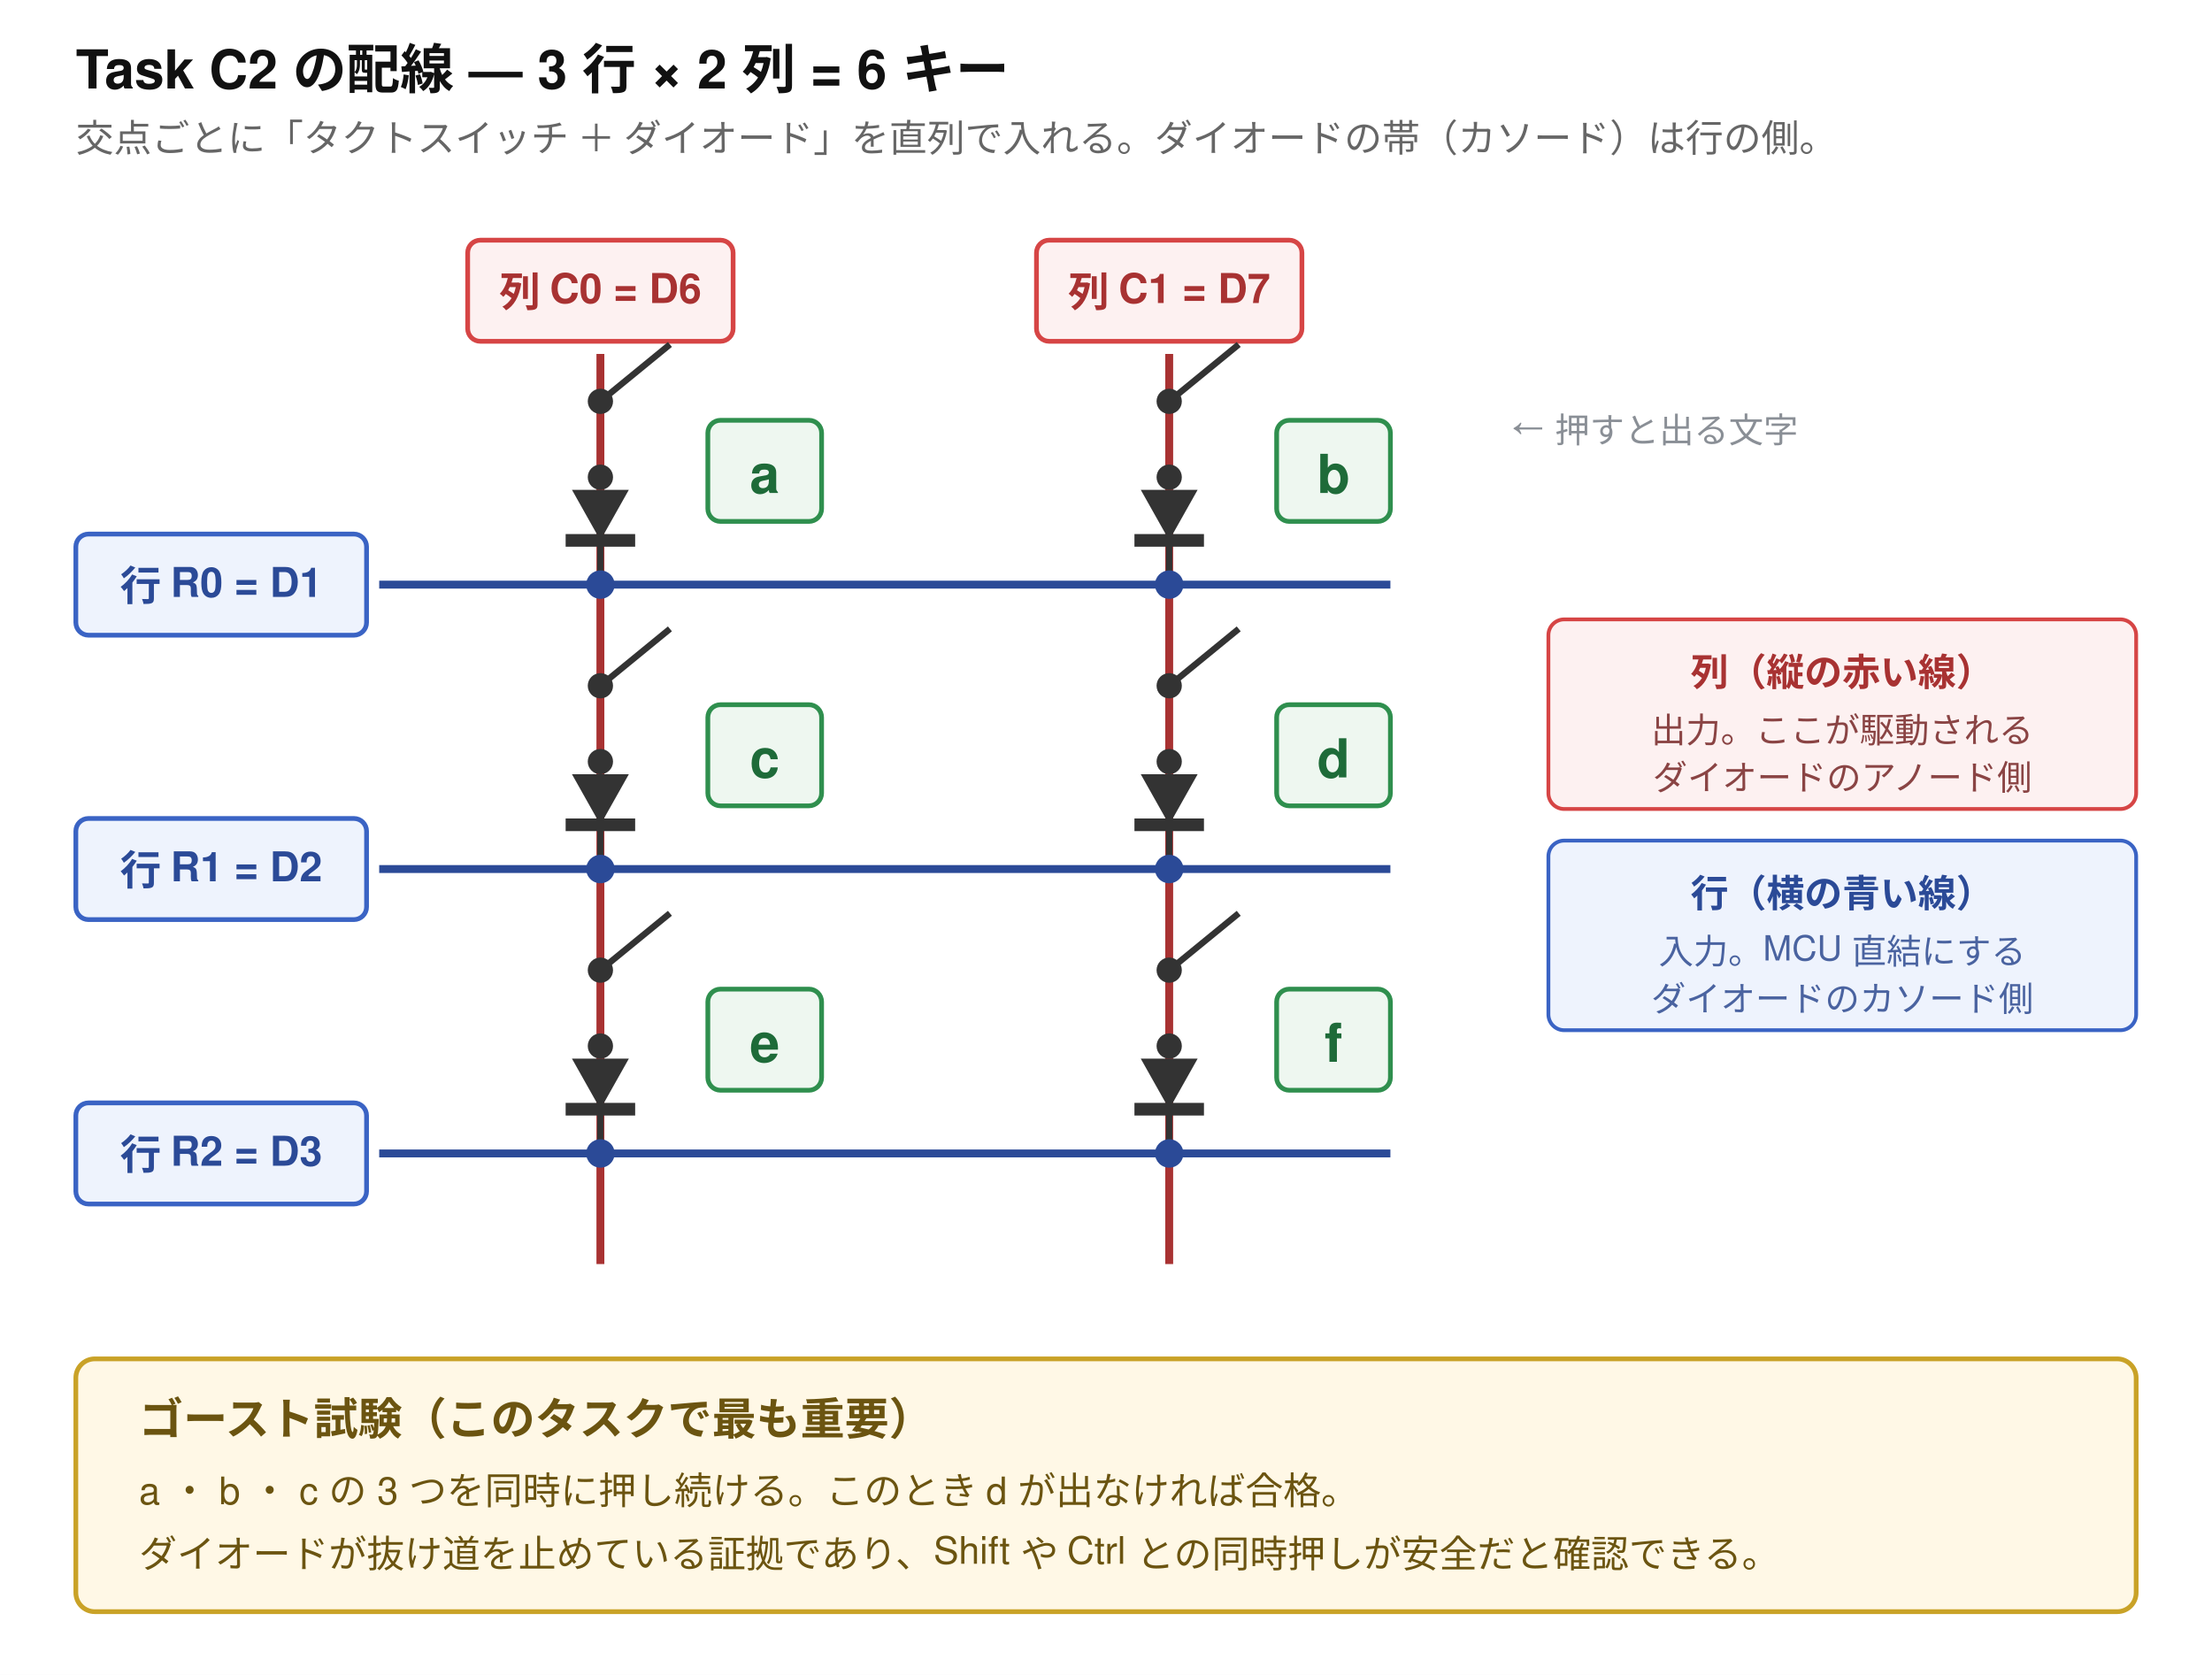
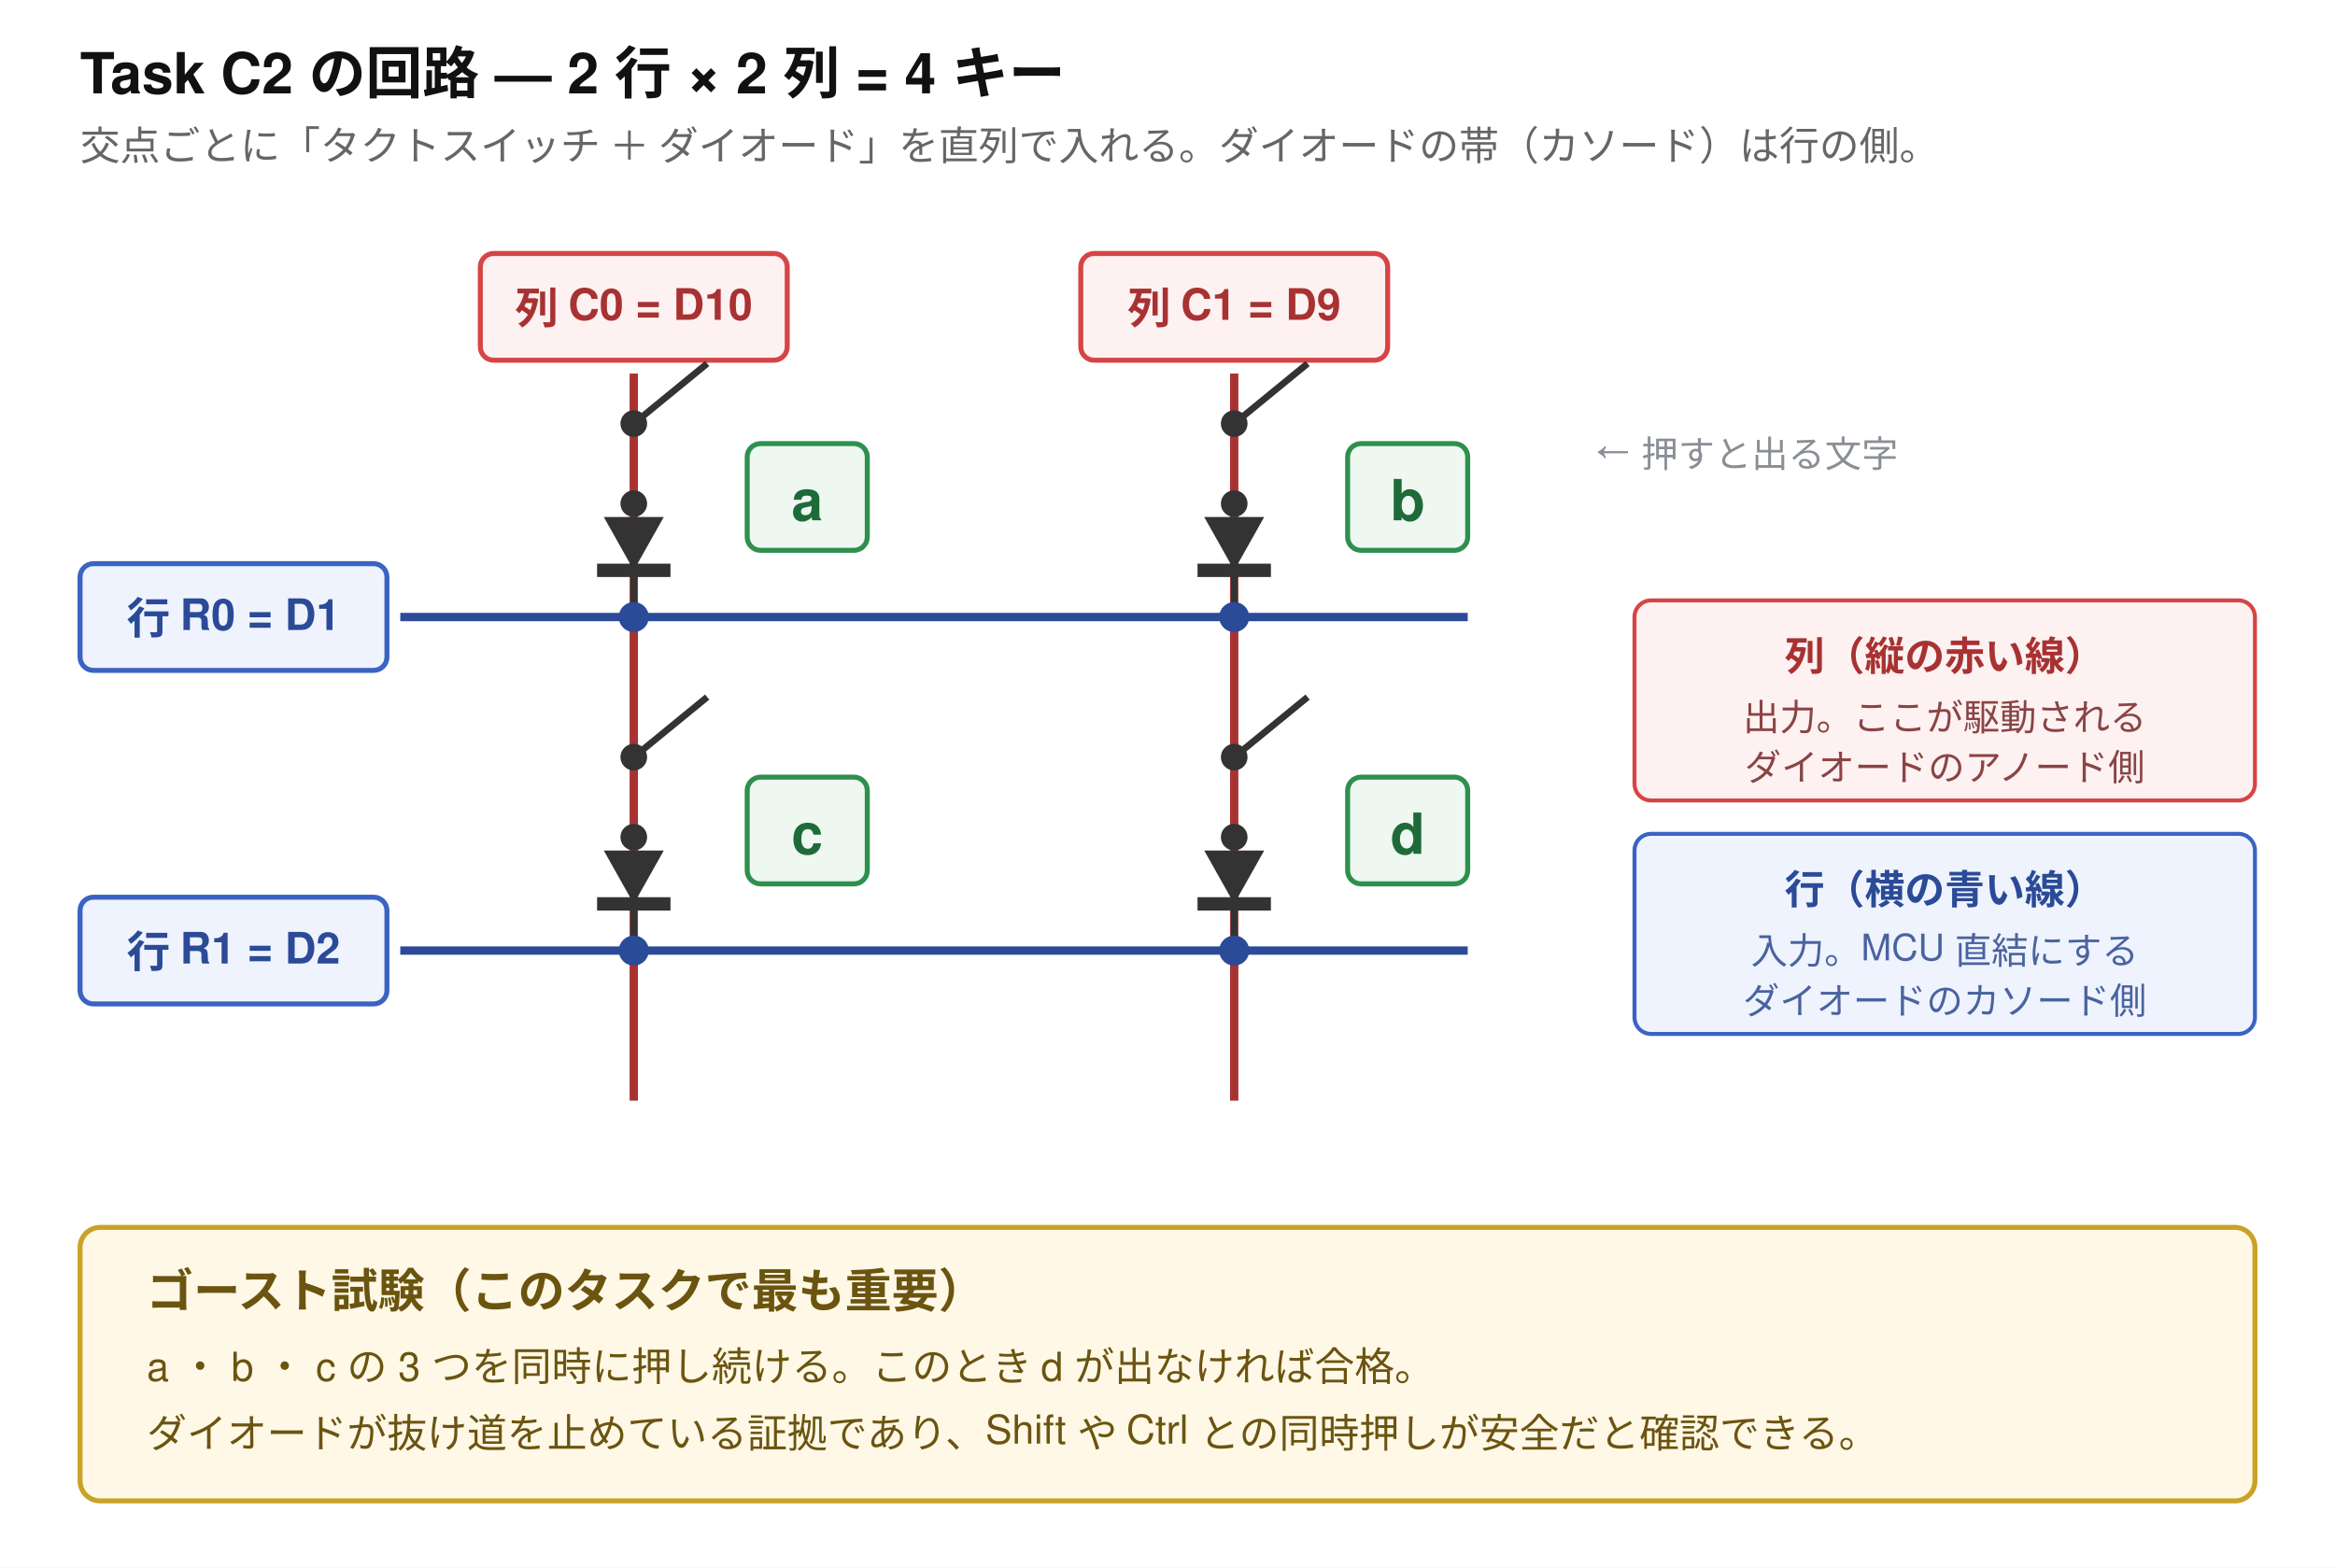
- <svg xmlns="http://www.w3.org/2000/svg" viewBox="0 0 700 530" width="700" height="530" font-family="Helvetica, Arial, sans-serif">
-   <rect width="700" height="530" fill="#ffffff" />
-   <text x="24" y="28" font-size="17" font-weight="bold" fill="#111">Task C2 の配線 — 3 行 × 2 列 = 6 キー</text>
+ <svg xmlns="http://www.w3.org/2000/svg" viewBox="0 0 700 470" width="700" height="470" font-family="Helvetica, Arial, sans-serif">
+   <rect width="700" height="470" fill="#ffffff" />
+   <text x="24" y="28" font-size="17" font-weight="bold" fill="#111">Task C2 の回路 — 2 行 × 2 列 = 4 キー</text>
  <text x="24" y="48" font-size="12" fill="#666">交点ごとに「タクトスイッチ ＋ ダイオード」を直列で入れる。ダイオードの帯（カソード）は行の側。</text>
-   <line x1="190" y1="112" x2="190" y2="400" stroke="#a83232" stroke-width="2.5" />
-   <rect x="148" y="76" width="84" height="32" rx="4" fill="#fdf1f1" stroke="#d64545" stroke-width="1.5" />
-   <text x="190" y="97" text-anchor="middle" font-size="13" font-weight="bold" fill="#a83232">列 C0 = D6</text>
-   <line x1="370" y1="112" x2="370" y2="400" stroke="#a83232" stroke-width="2.5" />
-   <rect x="328" y="76" width="84" height="32" rx="4" fill="#fdf1f1" stroke="#d64545" stroke-width="1.5" />
-   <text x="370" y="97" text-anchor="middle" font-size="13" font-weight="bold" fill="#a83232">列 C1 = D7</text>
+   <line x1="190" y1="112" x2="190" y2="330" stroke="#a83232" stroke-width="2.5" />
+   <rect x="144" y="76" width="92" height="32" rx="4" fill="#fdf1f1" stroke="#d64545" stroke-width="1.5" />
+   <text x="190" y="97" text-anchor="middle" font-size="13" font-weight="bold" fill="#a83232">列 C0 = D10</text>
+   <line x1="370" y1="112" x2="370" y2="330" stroke="#a83232" stroke-width="2.5" />
+   <rect x="324" y="76" width="92" height="32" rx="4" fill="#fdf1f1" stroke="#d64545" stroke-width="1.5" />
+   <text x="370" y="97" text-anchor="middle" font-size="13" font-weight="bold" fill="#a83232">列 C1 = D9</text>
  <line x1="120" y1="185" x2="440" y2="185" stroke="#2b4a97" stroke-width="2.5" />
  <rect x="24" y="169" width="92" height="32" rx="4" fill="#eef3fd" stroke="#3a63c4" stroke-width="1.5" />
  <text x="70" y="190" text-anchor="middle" font-size="13" font-weight="bold" fill="#2b4a97">行 R0 = D1</text>
-   <line x1="120" y1="275" x2="440" y2="275" stroke="#2b4a97" stroke-width="2.5" />
-   <rect x="24" y="259" width="92" height="32" rx="4" fill="#eef3fd" stroke="#3a63c4" stroke-width="1.5" />
-   <text x="70" y="280" text-anchor="middle" font-size="13" font-weight="bold" fill="#2b4a97">行 R1 = D2</text>
-   <line x1="120" y1="365" x2="440" y2="365" stroke="#2b4a97" stroke-width="2.5" />
-   <rect x="24" y="349" width="92" height="32" rx="4" fill="#eef3fd" stroke="#3a63c4" stroke-width="1.5" />
-   <text x="70" y="370" text-anchor="middle" font-size="13" font-weight="bold" fill="#2b4a97">行 R2 = D3</text>
+   <line x1="120" y1="285" x2="440" y2="285" stroke="#2b4a97" stroke-width="2.5" />
+   <rect x="24" y="269" width="92" height="32" rx="4" fill="#eef3fd" stroke="#3a63c4" stroke-width="1.5" />
+   <text x="70" y="290" text-anchor="middle" font-size="13" font-weight="bold" fill="#2b4a97">行 R1 = D2</text>
  <circle cx="190" cy="127" r="4" fill="#333" />
  <line x1="190" y1="127" x2="212" y2="109" stroke="#333" stroke-width="2" />
  <circle cx="190" cy="151" r="4" fill="#333" />
  <polygon points="181,155 199,155 190,171" fill="#333" />
  <line x1="179" y1="171" x2="201" y2="171" stroke="#333" stroke-width="4" />
  <line x1="190" y1="171" x2="190" y2="185" stroke="#333" stroke-width="2" />
  <circle cx="190" cy="185" r="4.5" fill="#2b4a97" />
  <rect x="224" y="133" width="36" height="32" rx="4" fill="#eef7f0" stroke="#2f8f4e" stroke-width="1.5" />
  <text x="242" y="156" text-anchor="middle" font-size="17" font-weight="bold" fill="#1e6b39">a</text>
  <circle cx="370" cy="127" r="4" fill="#333" />
  <line x1="370" y1="127" x2="392" y2="109" stroke="#333" stroke-width="2" />
  <circle cx="370" cy="151" r="4" fill="#333" />
  <polygon points="361,155 379,155 370,171" fill="#333" />
  <line x1="359" y1="171" x2="381" y2="171" stroke="#333" stroke-width="4" />
  <line x1="370" y1="171" x2="370" y2="185" stroke="#333" stroke-width="2" />
  <circle cx="370" cy="185" r="4.5" fill="#2b4a97" />
  <rect x="404" y="133" width="36" height="32" rx="4" fill="#eef7f0" stroke="#2f8f4e" stroke-width="1.5" />
  <text x="422" y="156" text-anchor="middle" font-size="17" font-weight="bold" fill="#1e6b39">b</text>
-   <circle cx="190" cy="217" r="4" fill="#333" />
-   <line x1="190" y1="217" x2="212" y2="199" stroke="#333" stroke-width="2" />
-   <circle cx="190" cy="241" r="4" fill="#333" />
-   <polygon points="181,245 199,245 190,261" fill="#333" />
-   <line x1="179" y1="261" x2="201" y2="261" stroke="#333" stroke-width="4" />
-   <line x1="190" y1="261" x2="190" y2="275" stroke="#333" stroke-width="2" />
-   <circle cx="190" cy="275" r="4.5" fill="#2b4a97" />
-   <rect x="224" y="223" width="36" height="32" rx="4" fill="#eef7f0" stroke="#2f8f4e" stroke-width="1.5" />
-   <text x="242" y="246" text-anchor="middle" font-size="17" font-weight="bold" fill="#1e6b39">c</text>
-   <circle cx="370" cy="217" r="4" fill="#333" />
-   <line x1="370" y1="217" x2="392" y2="199" stroke="#333" stroke-width="2" />
-   <circle cx="370" cy="241" r="4" fill="#333" />
-   <polygon points="361,245 379,245 370,261" fill="#333" />
-   <line x1="359" y1="261" x2="381" y2="261" stroke="#333" stroke-width="4" />
-   <line x1="370" y1="261" x2="370" y2="275" stroke="#333" stroke-width="2" />
-   <circle cx="370" cy="275" r="4.5" fill="#2b4a97" />
-   <rect x="404" y="223" width="36" height="32" rx="4" fill="#eef7f0" stroke="#2f8f4e" stroke-width="1.5" />
-   <text x="422" y="246" text-anchor="middle" font-size="17" font-weight="bold" fill="#1e6b39">d</text>
-   <circle cx="190" cy="307" r="4" fill="#333" />
-   <line x1="190" y1="307" x2="212" y2="289" stroke="#333" stroke-width="2" />
-   <circle cx="190" cy="331" r="4" fill="#333" />
-   <polygon points="181,335 199,335 190,351" fill="#333" />
-   <line x1="179" y1="351" x2="201" y2="351" stroke="#333" stroke-width="4" />
-   <line x1="190" y1="351" x2="190" y2="365" stroke="#333" stroke-width="2" />
-   <circle cx="190" cy="365" r="4.5" fill="#2b4a97" />
-   <rect x="224" y="313" width="36" height="32" rx="4" fill="#eef7f0" stroke="#2f8f4e" stroke-width="1.5" />
-   <text x="242" y="336" text-anchor="middle" font-size="17" font-weight="bold" fill="#1e6b39">e</text>
-   <circle cx="370" cy="307" r="4" fill="#333" />
-   <line x1="370" y1="307" x2="392" y2="289" stroke="#333" stroke-width="2" />
-   <circle cx="370" cy="331" r="4" fill="#333" />
-   <polygon points="361,335 379,335 370,351" fill="#333" />
-   <line x1="359" y1="351" x2="381" y2="351" stroke="#333" stroke-width="4" />
-   <line x1="370" y1="351" x2="370" y2="365" stroke="#333" stroke-width="2" />
-   <circle cx="370" cy="365" r="4.5" fill="#2b4a97" />
-   <rect x="404" y="313" width="36" height="32" rx="4" fill="#eef7f0" stroke="#2f8f4e" stroke-width="1.5" />
-   <text x="422" y="336" text-anchor="middle" font-size="17" font-weight="bold" fill="#1e6b39">f</text>
+   <circle cx="190" cy="227" r="4" fill="#333" />
+   <line x1="190" y1="227" x2="212" y2="209" stroke="#333" stroke-width="2" />
+   <circle cx="190" cy="251" r="4" fill="#333" />
+   <polygon points="181,255 199,255 190,271" fill="#333" />
+   <line x1="179" y1="271" x2="201" y2="271" stroke="#333" stroke-width="4" />
+   <line x1="190" y1="271" x2="190" y2="285" stroke="#333" stroke-width="2" />
+   <circle cx="190" cy="285" r="4.5" fill="#2b4a97" />
+   <rect x="224" y="233" width="36" height="32" rx="4" fill="#eef7f0" stroke="#2f8f4e" stroke-width="1.5" />
+   <text x="242" y="256" text-anchor="middle" font-size="17" font-weight="bold" fill="#1e6b39">c</text>
+   <circle cx="370" cy="227" r="4" fill="#333" />
+   <line x1="370" y1="227" x2="392" y2="209" stroke="#333" stroke-width="2" />
+   <circle cx="370" cy="251" r="4" fill="#333" />
+   <polygon points="361,255 379,255 370,271" fill="#333" />
+   <line x1="359" y1="271" x2="381" y2="271" stroke="#333" stroke-width="4" />
+   <line x1="370" y1="271" x2="370" y2="285" stroke="#333" stroke-width="2" />
+   <circle cx="370" cy="285" r="4.5" fill="#2b4a97" />
+   <rect x="404" y="233" width="36" height="32" rx="4" fill="#eef7f0" stroke="#2f8f4e" stroke-width="1.5" />
+   <text x="422" y="256" text-anchor="middle" font-size="17" font-weight="bold" fill="#1e6b39">d</text>
  <text x="478" y="139" font-size="11" fill="#8a8f96">← 押すと出る文字</text>
-   <rect x="490" y="196" width="186" height="60" rx="5" fill="#fdf1f1" stroke="#d64545" stroke-width="1.2" />
-   <text x="583" y="217" text-anchor="middle" font-size="12" font-weight="bold" fill="#a83232">列（縦の赤い線）</text>
-   <text x="583" y="235" text-anchor="middle" font-size="11" fill="#8a4444">出力。ここが駆動される</text>
-   <text x="583" y="250" text-anchor="middle" font-size="11" fill="#8a4444">ダイオードのアノード側</text>
-   <rect x="490" y="266" width="186" height="60" rx="5" fill="#eef3fd" stroke="#3a63c4" stroke-width="1.2" />
-   <text x="583" y="287" text-anchor="middle" font-size="12" font-weight="bold" fill="#2b4a97">行（横の青い線）</text>
-   <text x="583" y="305" text-anchor="middle" font-size="11" fill="#4a63a0">入力。MCU 直結にする</text>
-   <text x="583" y="320" text-anchor="middle" font-size="11" fill="#4a63a0">ダイオードのカソード側</text>
-   <rect x="24" y="430" width="652" height="80" rx="6" fill="#fff8e6" stroke="#c9a227" stroke-width="1.5" />
-   <text x="44" y="454" font-size="14" font-weight="bold" fill="#6b5410">ゴースト試験（このタスクで最も重要）</text>
-   <text x="44" y="476" font-size="12" fill="#6b5410">a ・ b ・ c の 3 つを同時に押し続ける。このとき d が出なければ合格。</text>
-   <text x="44" y="496" font-size="12" fill="#6b5410">ダイオードが抜け道を止めている証拠であり、Shift や Ctrl との同時押しが安全だと確認できる。</text>
+   <rect x="490" y="180" width="186" height="60" rx="5" fill="#fdf1f1" stroke="#d64545" stroke-width="1.2" />
+   <text x="583" y="201" text-anchor="middle" font-size="12" font-weight="bold" fill="#a83232">列（縦の赤い線）</text>
+   <text x="583" y="219" text-anchor="middle" font-size="11" fill="#8a4444">出力。ここが駆動される</text>
+   <text x="583" y="234" text-anchor="middle" font-size="11" fill="#8a4444">ダイオードのアノード側</text>
+   <rect x="490" y="250" width="186" height="60" rx="5" fill="#eef3fd" stroke="#3a63c4" stroke-width="1.2" />
+   <text x="583" y="271" text-anchor="middle" font-size="12" font-weight="bold" fill="#2b4a97">行（横の青い線）</text>
+   <text x="583" y="289" text-anchor="middle" font-size="11" fill="#4a63a0">入力。MCU 直結にする</text>
+   <text x="583" y="304" text-anchor="middle" font-size="11" fill="#4a63a0">ダイオードのカソード側</text>
+   <rect x="24" y="368" width="652" height="82" rx="6" fill="#fff8e6" stroke="#c9a227" stroke-width="1.5" />
+   <text x="44" y="392" font-size="14" font-weight="bold" fill="#6b5410">ゴースト試験（このタスクで最も重要）</text>
+   <text x="44" y="414" font-size="12" fill="#6b5410">a ・ b ・ c の 3 つを同時に押し続ける。このとき d が出なければ合格。</text>
+   <text x="44" y="434" font-size="12" fill="#6b5410">ダイオードが抜け道を止めている証拠であり、Shift や Ctrl との同時押しが安全だと確認できる。</text>
</svg>
